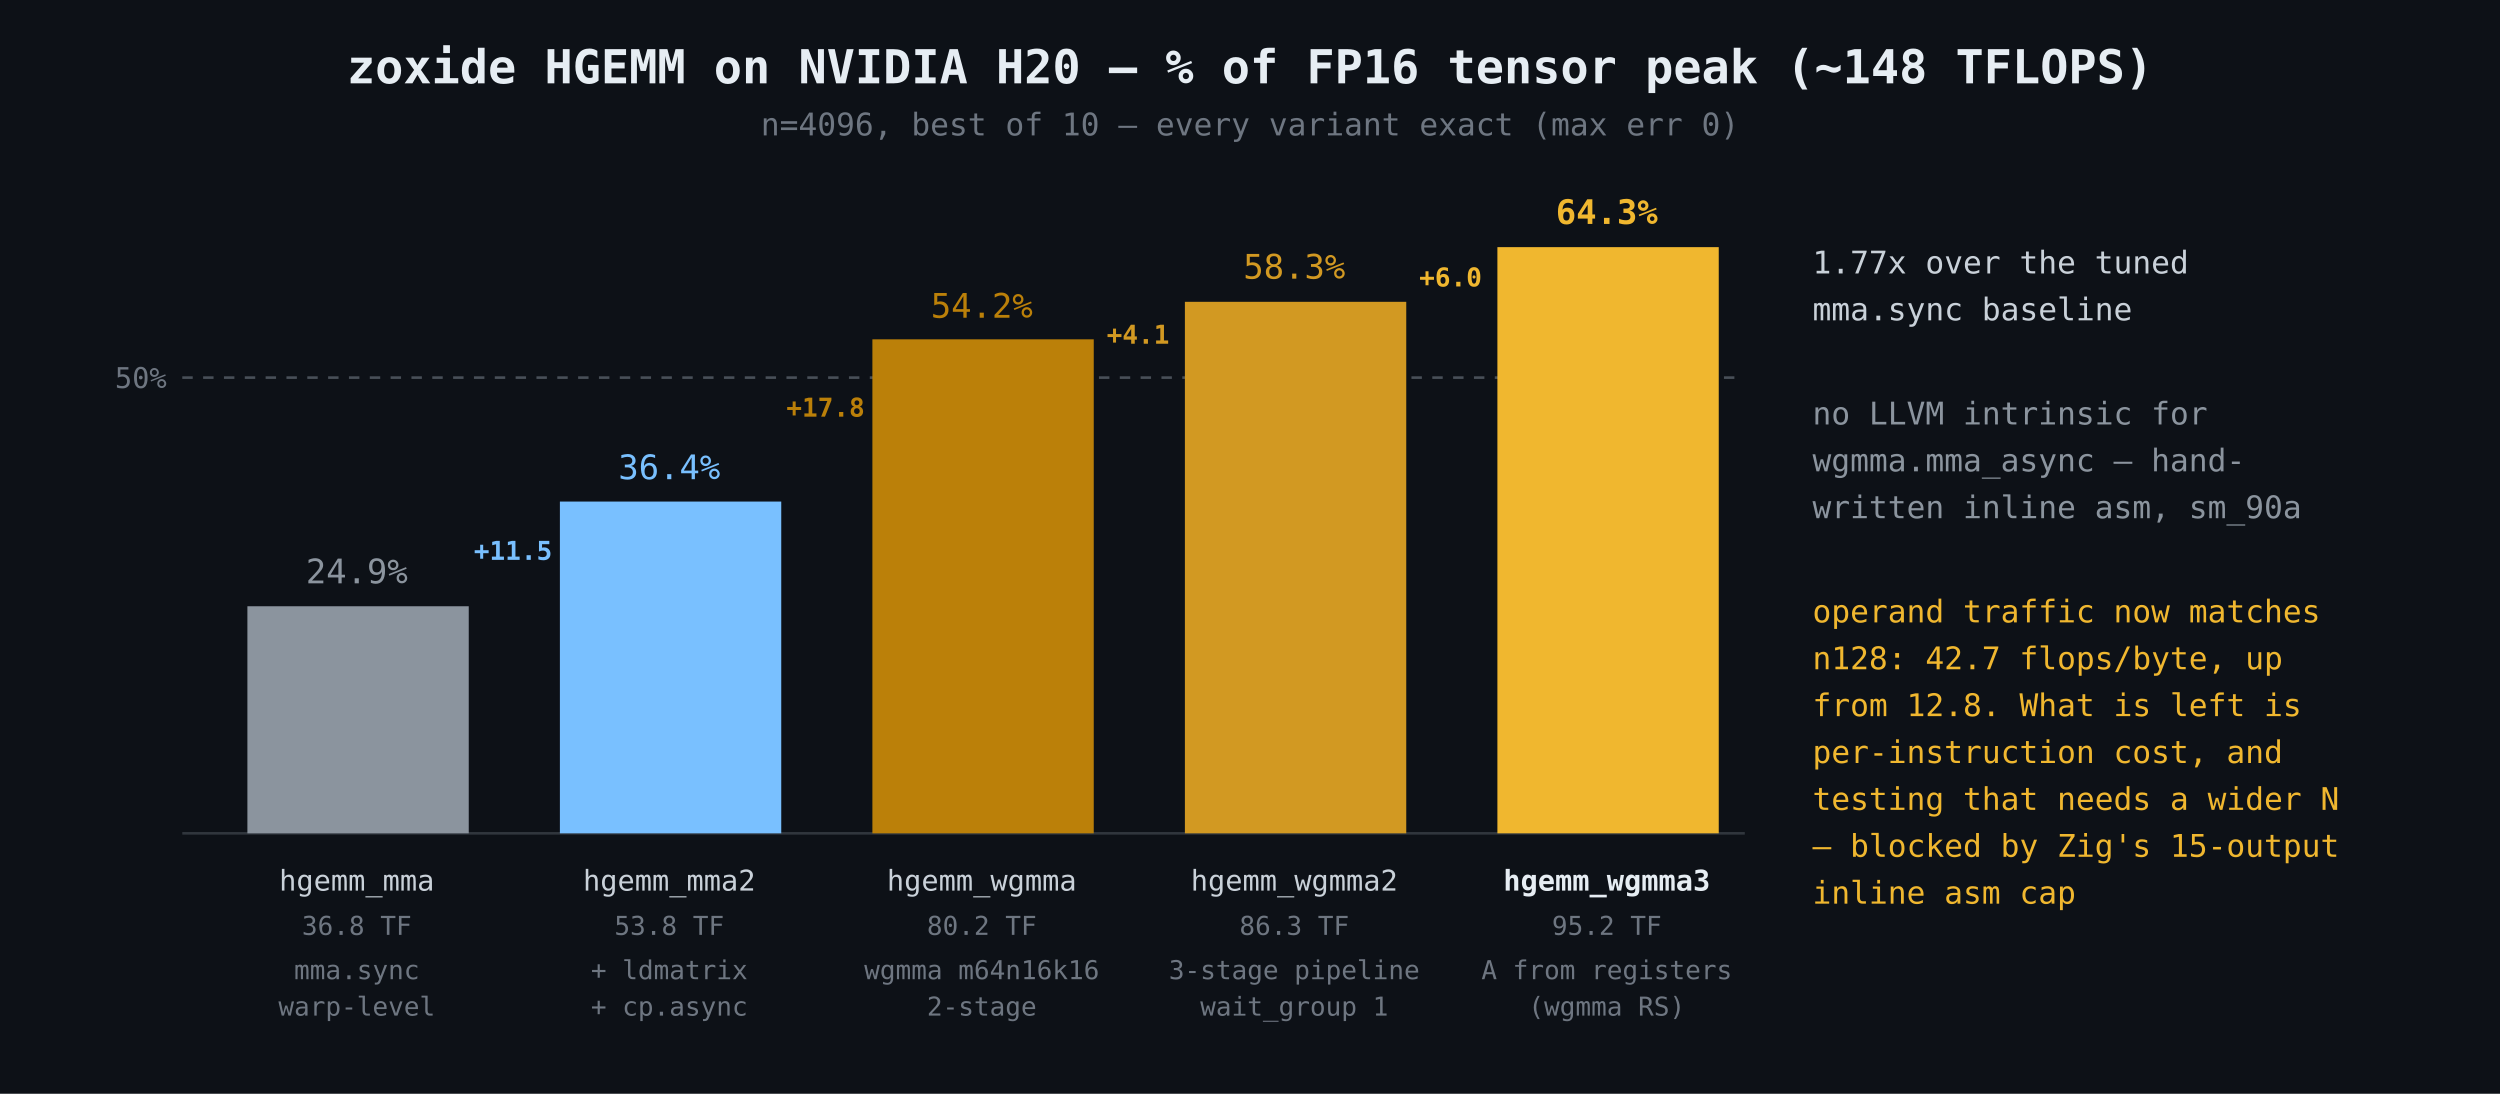
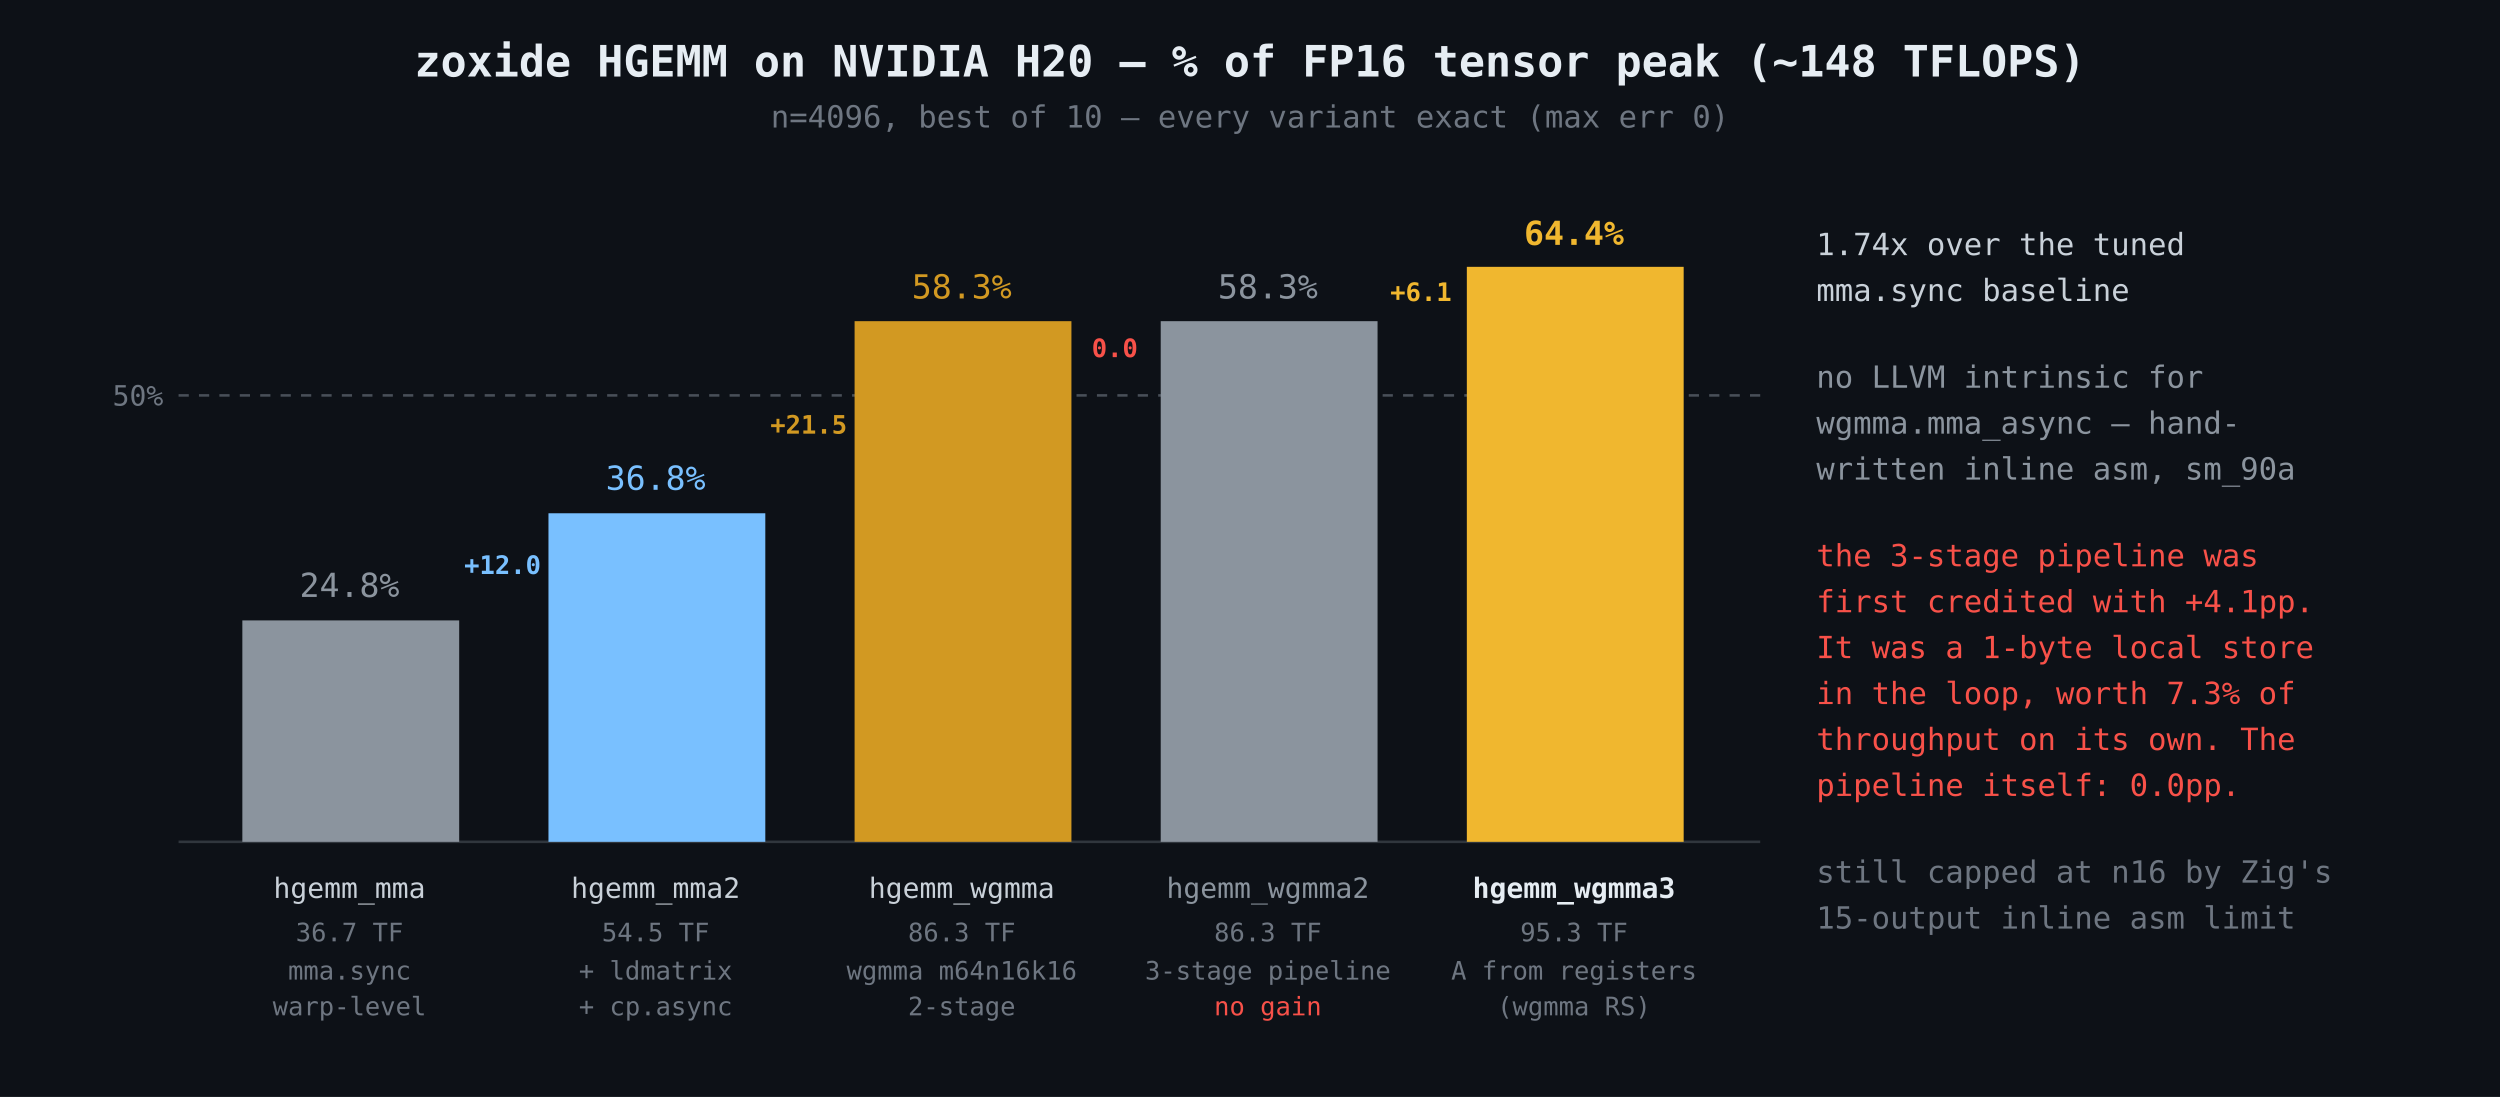
- <svg xmlns="http://www.w3.org/2000/svg" width="960" height="420" viewBox="0 0 960 420" font-family="Menlo, monospace">
-   <rect width="960" height="420" fill="#0d1117" />
-   <text x="480" y="32" fill="#e6edf3" font-size="18" text-anchor="middle" font-weight="bold">zoxide HGEMM on NVIDIA H20 — % of FP16 tensor peak (~148 TFLOPS)</text>
-   <text x="480" y="52" fill="#6e7681" font-size="12" text-anchor="middle">n=4096, best of 10 — every variant exact (max err 0)</text>
-   <line x1="70" y1="320" x2="670" y2="320" stroke="#30363d" stroke-width="1" />
-   <line x1="70" y1="145" x2="670" y2="145" stroke="#484f58" stroke-width="1" stroke-dasharray="4 4" />
-   <text x="64" y="149" fill="#6e7681" font-size="11" text-anchor="end">50%</text>
-   <rect x="95" y="232.8" width="85" height="87.2" fill="#8b949e" />
-   <text x="137" y="224" fill="#8b949e" font-size="13" text-anchor="middle">24.9%</text>
-   <text x="137" y="342" fill="#c9d1d9" font-size="11" text-anchor="middle">hgemm_mma</text>
-   <text x="137" y="359" fill="#6e7681" font-size="10" text-anchor="middle">36.8 TF</text>
-   <text x="137" y="376" fill="#6e7681" font-size="10" text-anchor="middle">mma.sync</text>
-   <text x="137" y="390" fill="#6e7681" font-size="10" text-anchor="middle">warp-level</text>
-   <rect x="215" y="192.6" width="85" height="127.4" fill="#79c0ff" />
-   <text x="257" y="184" fill="#79c0ff" font-size="13" text-anchor="middle">36.4%</text>
-   <text x="257" y="342" fill="#c9d1d9" font-size="11" text-anchor="middle">hgemm_mma2</text>
-   <text x="257" y="359" fill="#6e7681" font-size="10" text-anchor="middle">53.8 TF</text>
-   <text x="257" y="376" fill="#6e7681" font-size="10" text-anchor="middle">+ ldmatrix</text>
-   <text x="257" y="390" fill="#6e7681" font-size="10" text-anchor="middle">+ cp.async</text>
-   <rect x="335" y="130.3" width="85" height="189.7" fill="#bb8009" />
-   <text x="377" y="122" fill="#bb8009" font-size="13" text-anchor="middle">54.2%</text>
-   <text x="377" y="342" fill="#c9d1d9" font-size="11" text-anchor="middle">hgemm_wgmma</text>
-   <text x="377" y="359" fill="#6e7681" font-size="10" text-anchor="middle">80.2 TF</text>
-   <text x="377" y="376" fill="#6e7681" font-size="10" text-anchor="middle">wgmma m64n16k16</text>
-   <text x="377" y="390" fill="#6e7681" font-size="10" text-anchor="middle">2-stage</text>
-   <rect x="455" y="115.9" width="85" height="204.1" fill="#d29922" />
-   <text x="497" y="107" fill="#d29922" font-size="13" text-anchor="middle">58.3%</text>
-   <text x="497" y="342" fill="#c9d1d9" font-size="11" text-anchor="middle">hgemm_wgmma2</text>
-   <text x="497" y="359" fill="#6e7681" font-size="10" text-anchor="middle">86.3 TF</text>
-   <text x="497" y="376" fill="#6e7681" font-size="10" text-anchor="middle">3-stage pipeline</text>
-   <text x="497" y="390" fill="#6e7681" font-size="10" text-anchor="middle">wait_group 1</text>
-   <rect x="575" y="94.9" width="85" height="225.1" fill="#f0b72f" />
-   <text x="617" y="86" fill="#f0b72f" font-size="13" text-anchor="middle" font-weight="bold">64.3%</text>
-   <text x="617" y="342" fill="#e6edf3" font-size="11" text-anchor="middle" font-weight="bold">hgemm_wgmma3</text>
-   <text x="617" y="359" fill="#6e7681" font-size="10" text-anchor="middle">95.2 TF</text>
-   <text x="617" y="376" fill="#6e7681" font-size="10" text-anchor="middle">A from registers</text>
-   <text x="617" y="390" fill="#6e7681" font-size="10" text-anchor="middle">(wgmma RS)</text>
-   <text x="197" y="215" fill="#79c0ff" font-size="10" text-anchor="middle" font-weight="bold">+11.5</text>
-   <text x="317" y="160" fill="#bb8009" font-size="10" text-anchor="middle" font-weight="bold">+17.8</text>
-   <text x="437" y="132" fill="#d29922" font-size="10" text-anchor="middle" font-weight="bold">+4.1</text>
-   <text x="557" y="110" fill="#f0b72f" font-size="10" text-anchor="middle" font-weight="bold">+6.0</text>
+ <svg xmlns="http://www.w3.org/2000/svg" width="980" height="430" viewBox="0 0 980 430" font-family="Menlo, monospace">
+   <rect width="980" height="430" fill="#0d1117" />
+   <text x="490" y="30" fill="#e6edf3" font-size="17" text-anchor="middle" font-weight="bold">zoxide HGEMM on NVIDIA H20 — % of FP16 tensor peak (~148 TFLOPS)</text>
+   <text x="490" y="50" fill="#6e7681" font-size="12" text-anchor="middle">n=4096, best of 10 — every variant exact (max err 0)</text>
+   <line x1="70" y1="330" x2="690" y2="330" stroke="#30363d" stroke-width="1" />
+   <line x1="70" y1="155" x2="690" y2="155" stroke="#484f58" stroke-width="1" stroke-dasharray="4 4" />
+   <text x="64" y="159" fill="#6e7681" font-size="11" text-anchor="end">50%</text>
+   <rect x="95" y="243.2" width="85" height="86.8" fill="#8b949e" />
+   <text x="137" y="234" fill="#8b949e" font-size="13" text-anchor="middle">24.8%</text>
+   <text x="137" y="352" fill="#c9d1d9" font-size="11" text-anchor="middle">hgemm_mma</text>
+   <text x="137" y="369" fill="#6e7681" font-size="10" text-anchor="middle">36.7 TF</text>
+   <text x="137" y="384" fill="#6e7681" font-size="10" text-anchor="middle">mma.sync</text>
+   <text x="137" y="398" fill="#6e7681" font-size="10" text-anchor="middle">warp-level</text>
+   <rect x="215" y="201.2" width="85" height="128.8" fill="#79c0ff" />
+   <text x="257" y="192" fill="#79c0ff" font-size="13" text-anchor="middle">36.8%</text>
+   <text x="257" y="352" fill="#c9d1d9" font-size="11" text-anchor="middle">hgemm_mma2</text>
+   <text x="257" y="369" fill="#6e7681" font-size="10" text-anchor="middle">54.5 TF</text>
+   <text x="257" y="384" fill="#6e7681" font-size="10" text-anchor="middle">+ ldmatrix</text>
+   <text x="257" y="398" fill="#6e7681" font-size="10" text-anchor="middle">+ cp.async</text>
+   <rect x="335" y="125.9" width="85" height="204.1" fill="#d29922" />
+   <text x="377" y="117" fill="#d29922" font-size="13" text-anchor="middle">58.3%</text>
+   <text x="377" y="352" fill="#c9d1d9" font-size="11" text-anchor="middle">hgemm_wgmma</text>
+   <text x="377" y="369" fill="#6e7681" font-size="10" text-anchor="middle">86.3 TF</text>
+   <text x="377" y="384" fill="#6e7681" font-size="10" text-anchor="middle">wgmma m64n16k16</text>
+   <text x="377" y="398" fill="#6e7681" font-size="10" text-anchor="middle">2-stage</text>
+   <rect x="455" y="125.9" width="85" height="204.1" fill="#8b949e" />
+   <text x="497" y="117" fill="#8b949e" font-size="13" text-anchor="middle">58.3%</text>
+   <text x="497" y="352" fill="#8b949e" font-size="11" text-anchor="middle">hgemm_wgmma2</text>
+   <text x="497" y="369" fill="#6e7681" font-size="10" text-anchor="middle">86.3 TF</text>
+   <text x="497" y="384" fill="#6e7681" font-size="10" text-anchor="middle">3-stage pipeline</text>
+   <text x="497" y="398" fill="#f85149" font-size="10" text-anchor="middle">no gain</text>
+   <rect x="575" y="104.6" width="85" height="225.4" fill="#f0b72f" />
+   <text x="617" y="96" fill="#f0b72f" font-size="13" text-anchor="middle" font-weight="bold">64.4%</text>
+   <text x="617" y="352" fill="#e6edf3" font-size="11" text-anchor="middle" font-weight="bold">hgemm_wgmma3</text>
+   <text x="617" y="369" fill="#6e7681" font-size="10" text-anchor="middle">95.3 TF</text>
+   <text x="617" y="384" fill="#6e7681" font-size="10" text-anchor="middle">A from registers</text>
+   <text x="617" y="398" fill="#6e7681" font-size="10" text-anchor="middle">(wgmma RS)</text>
+   <text x="197" y="225" fill="#79c0ff" font-size="10" text-anchor="middle" font-weight="bold">+12.0</text>
+   <text x="317" y="170" fill="#d29922" font-size="10" text-anchor="middle" font-weight="bold">+21.5</text>
+   <text x="437" y="140" fill="#f85149" font-size="10" text-anchor="middle" font-weight="bold">0.0</text>
+   <text x="557" y="118" fill="#f0b72f" font-size="10" text-anchor="middle" font-weight="bold">+6.1</text>
  <g font-size="12">
-     <text x="696" y="105" fill="#c9d1d9">1.77x over the tuned</text>
-     <text x="696" y="123" fill="#c9d1d9">mma.sync baseline</text>
-     <text x="696" y="163" fill="#8b949e">no LLVM intrinsic for</text>
-     <text x="696" y="181" fill="#8b949e">wgmma.mma_async — hand-</text>
-     <text x="696" y="199" fill="#8b949e">written inline asm, sm_90a</text>
-     <text x="696" y="239" fill="#f0b72f">operand traffic now matches</text>
-     <text x="696" y="257" fill="#f0b72f">n128: 42.7 flops/byte, up</text>
-     <text x="696" y="275" fill="#f0b72f">from 12.8. What is left is</text>
-     <text x="696" y="293" fill="#f0b72f">per-instruction cost, and</text>
-     <text x="696" y="311" fill="#f0b72f">testing that needs a wider N</text>
-     <text x="696" y="329" fill="#f0b72f">— blocked by Zig's 15-output</text>
-     <text x="696" y="347" fill="#f0b72f">inline asm cap</text>
+     <text x="712" y="100" fill="#c9d1d9">1.74x over the tuned</text>
+     <text x="712" y="118" fill="#c9d1d9">mma.sync baseline</text>
+     <text x="712" y="152" fill="#8b949e">no LLVM intrinsic for</text>
+     <text x="712" y="170" fill="#8b949e">wgmma.mma_async — hand-</text>
+     <text x="712" y="188" fill="#8b949e">written inline asm, sm_90a</text>
+     <text x="712" y="222" fill="#f85149">the 3-stage pipeline was</text>
+     <text x="712" y="240" fill="#f85149">first credited with +4.1pp.</text>
+     <text x="712" y="258" fill="#f85149">It was a 1-byte local store</text>
+     <text x="712" y="276" fill="#f85149">in the loop, worth 7.3% of</text>
+     <text x="712" y="294" fill="#f85149">throughput on its own. The</text>
+     <text x="712" y="312" fill="#f85149">pipeline itself: 0.0pp.</text>
+     <text x="712" y="346" fill="#6e7681">still capped at n16 by Zig's</text>
+     <text x="712" y="364" fill="#6e7681">15-output inline asm limit</text>
  </g>
</svg>
